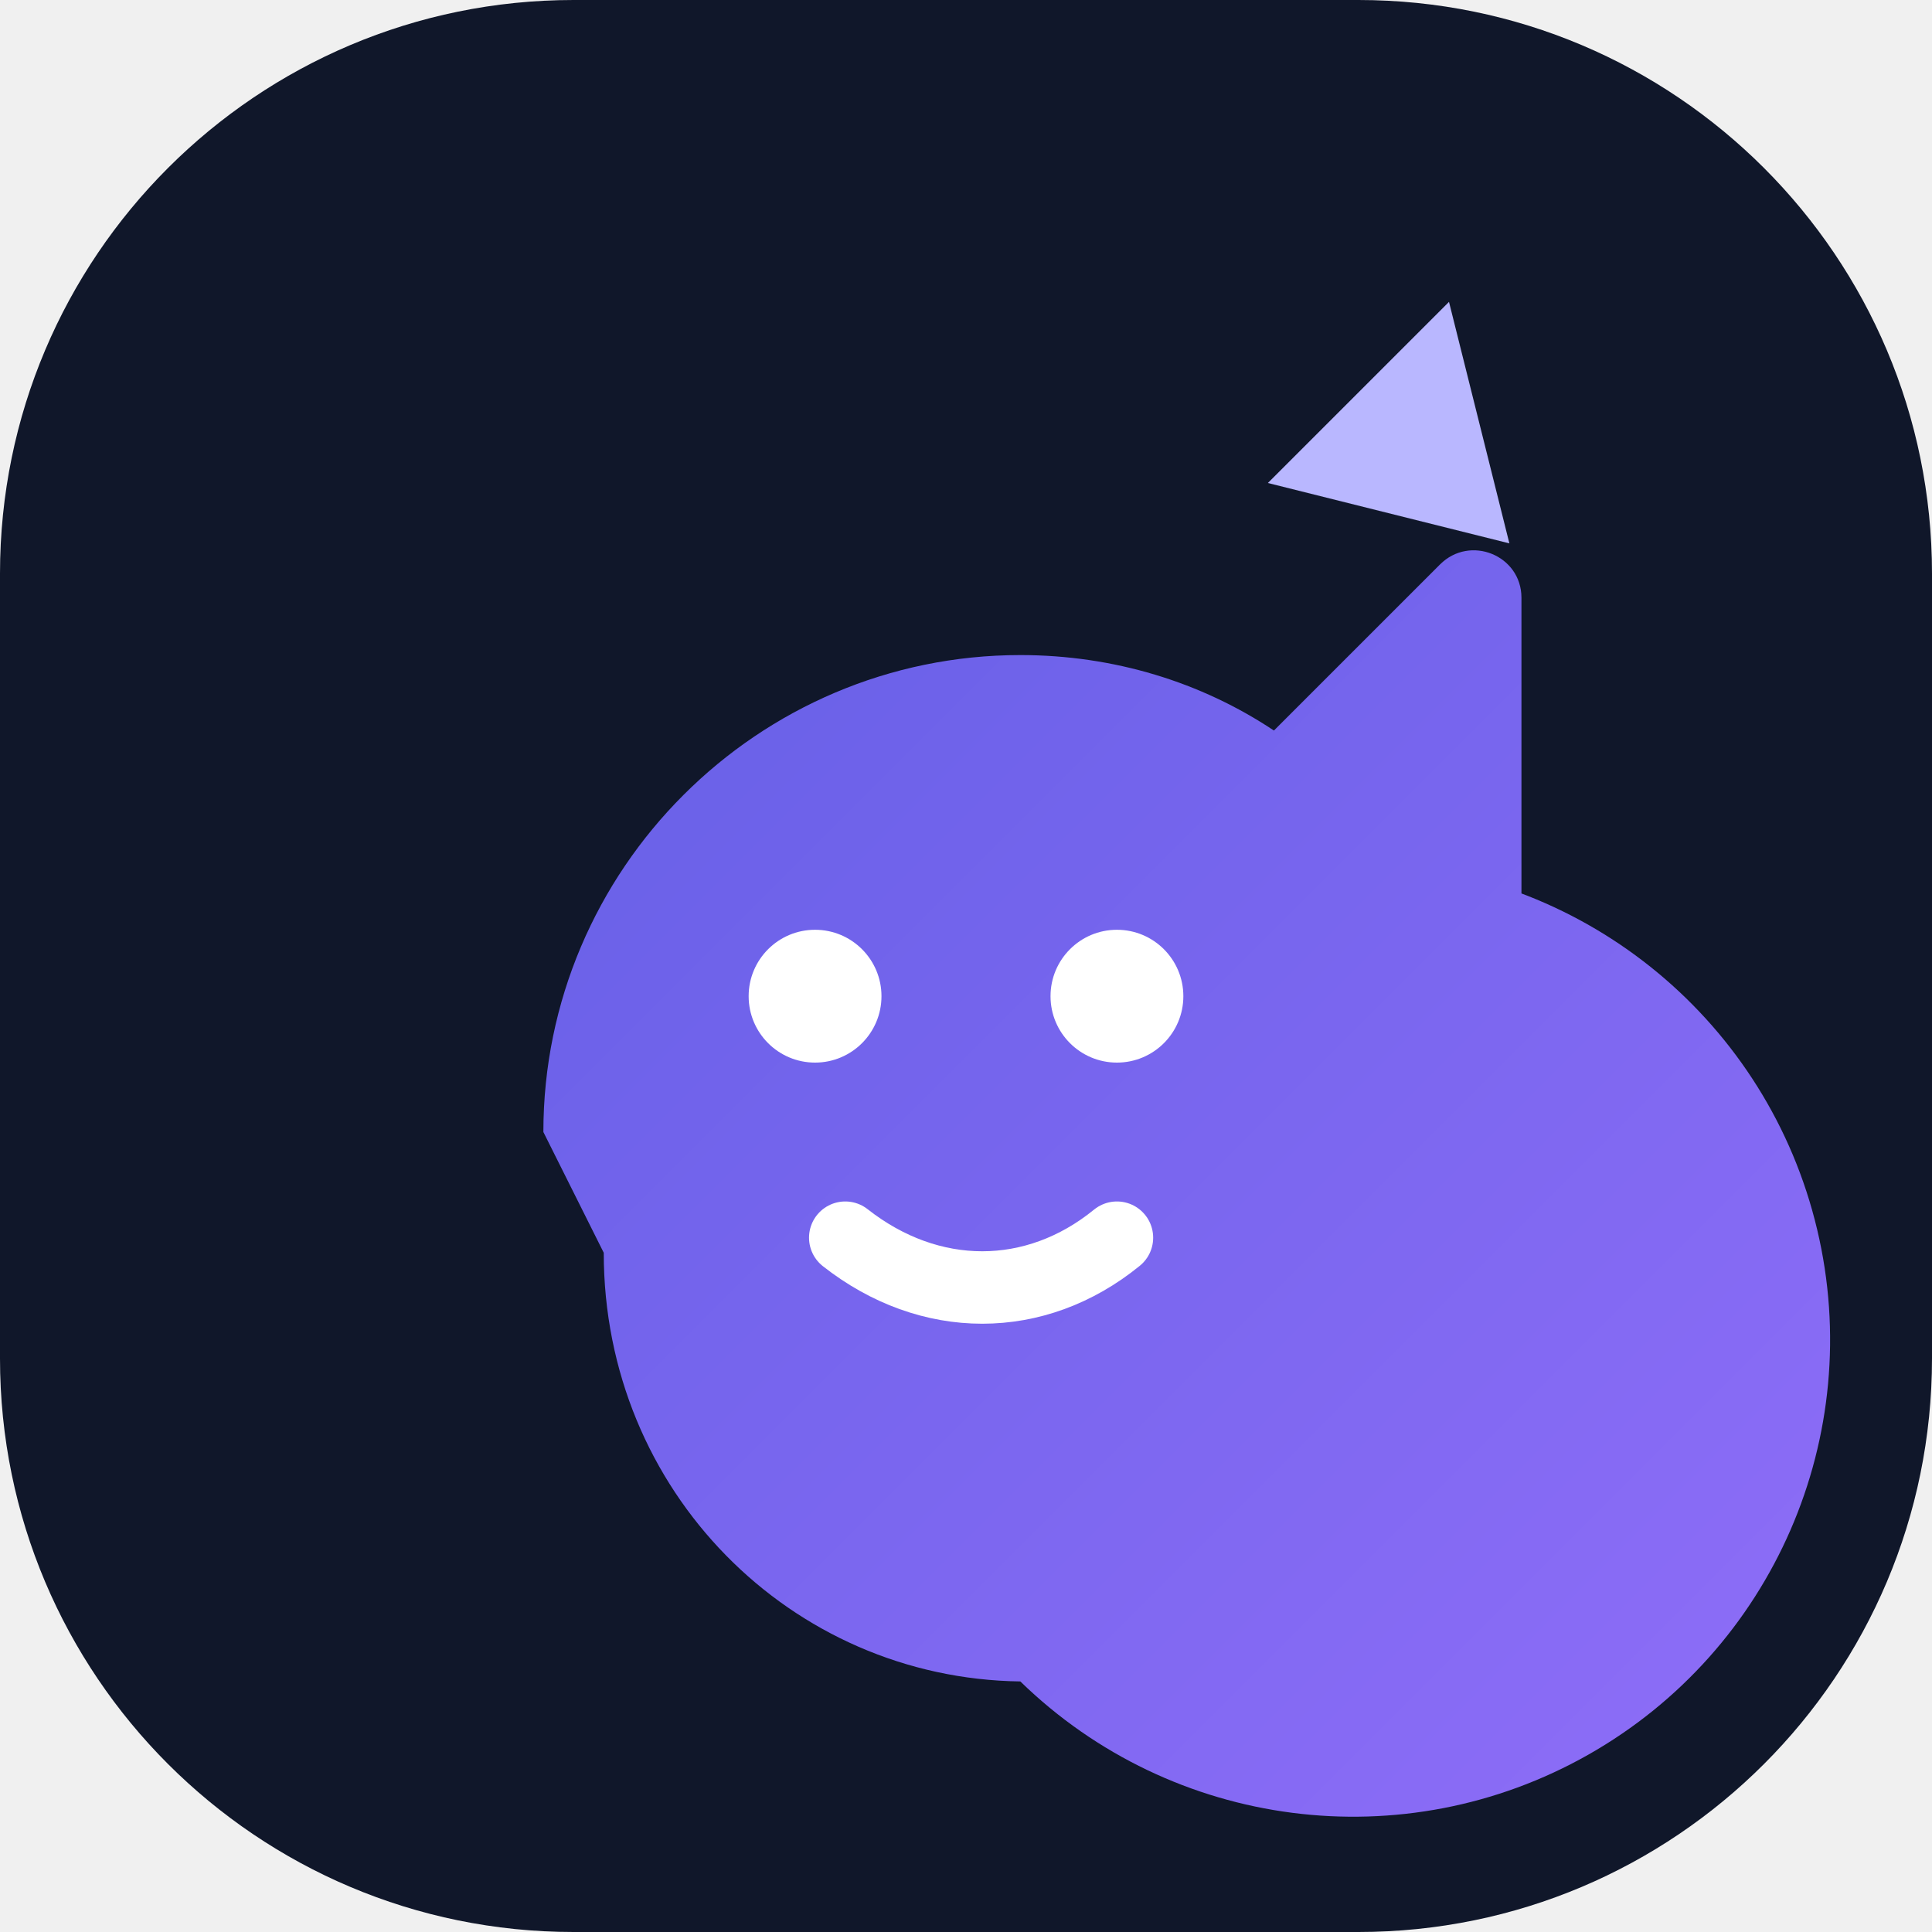
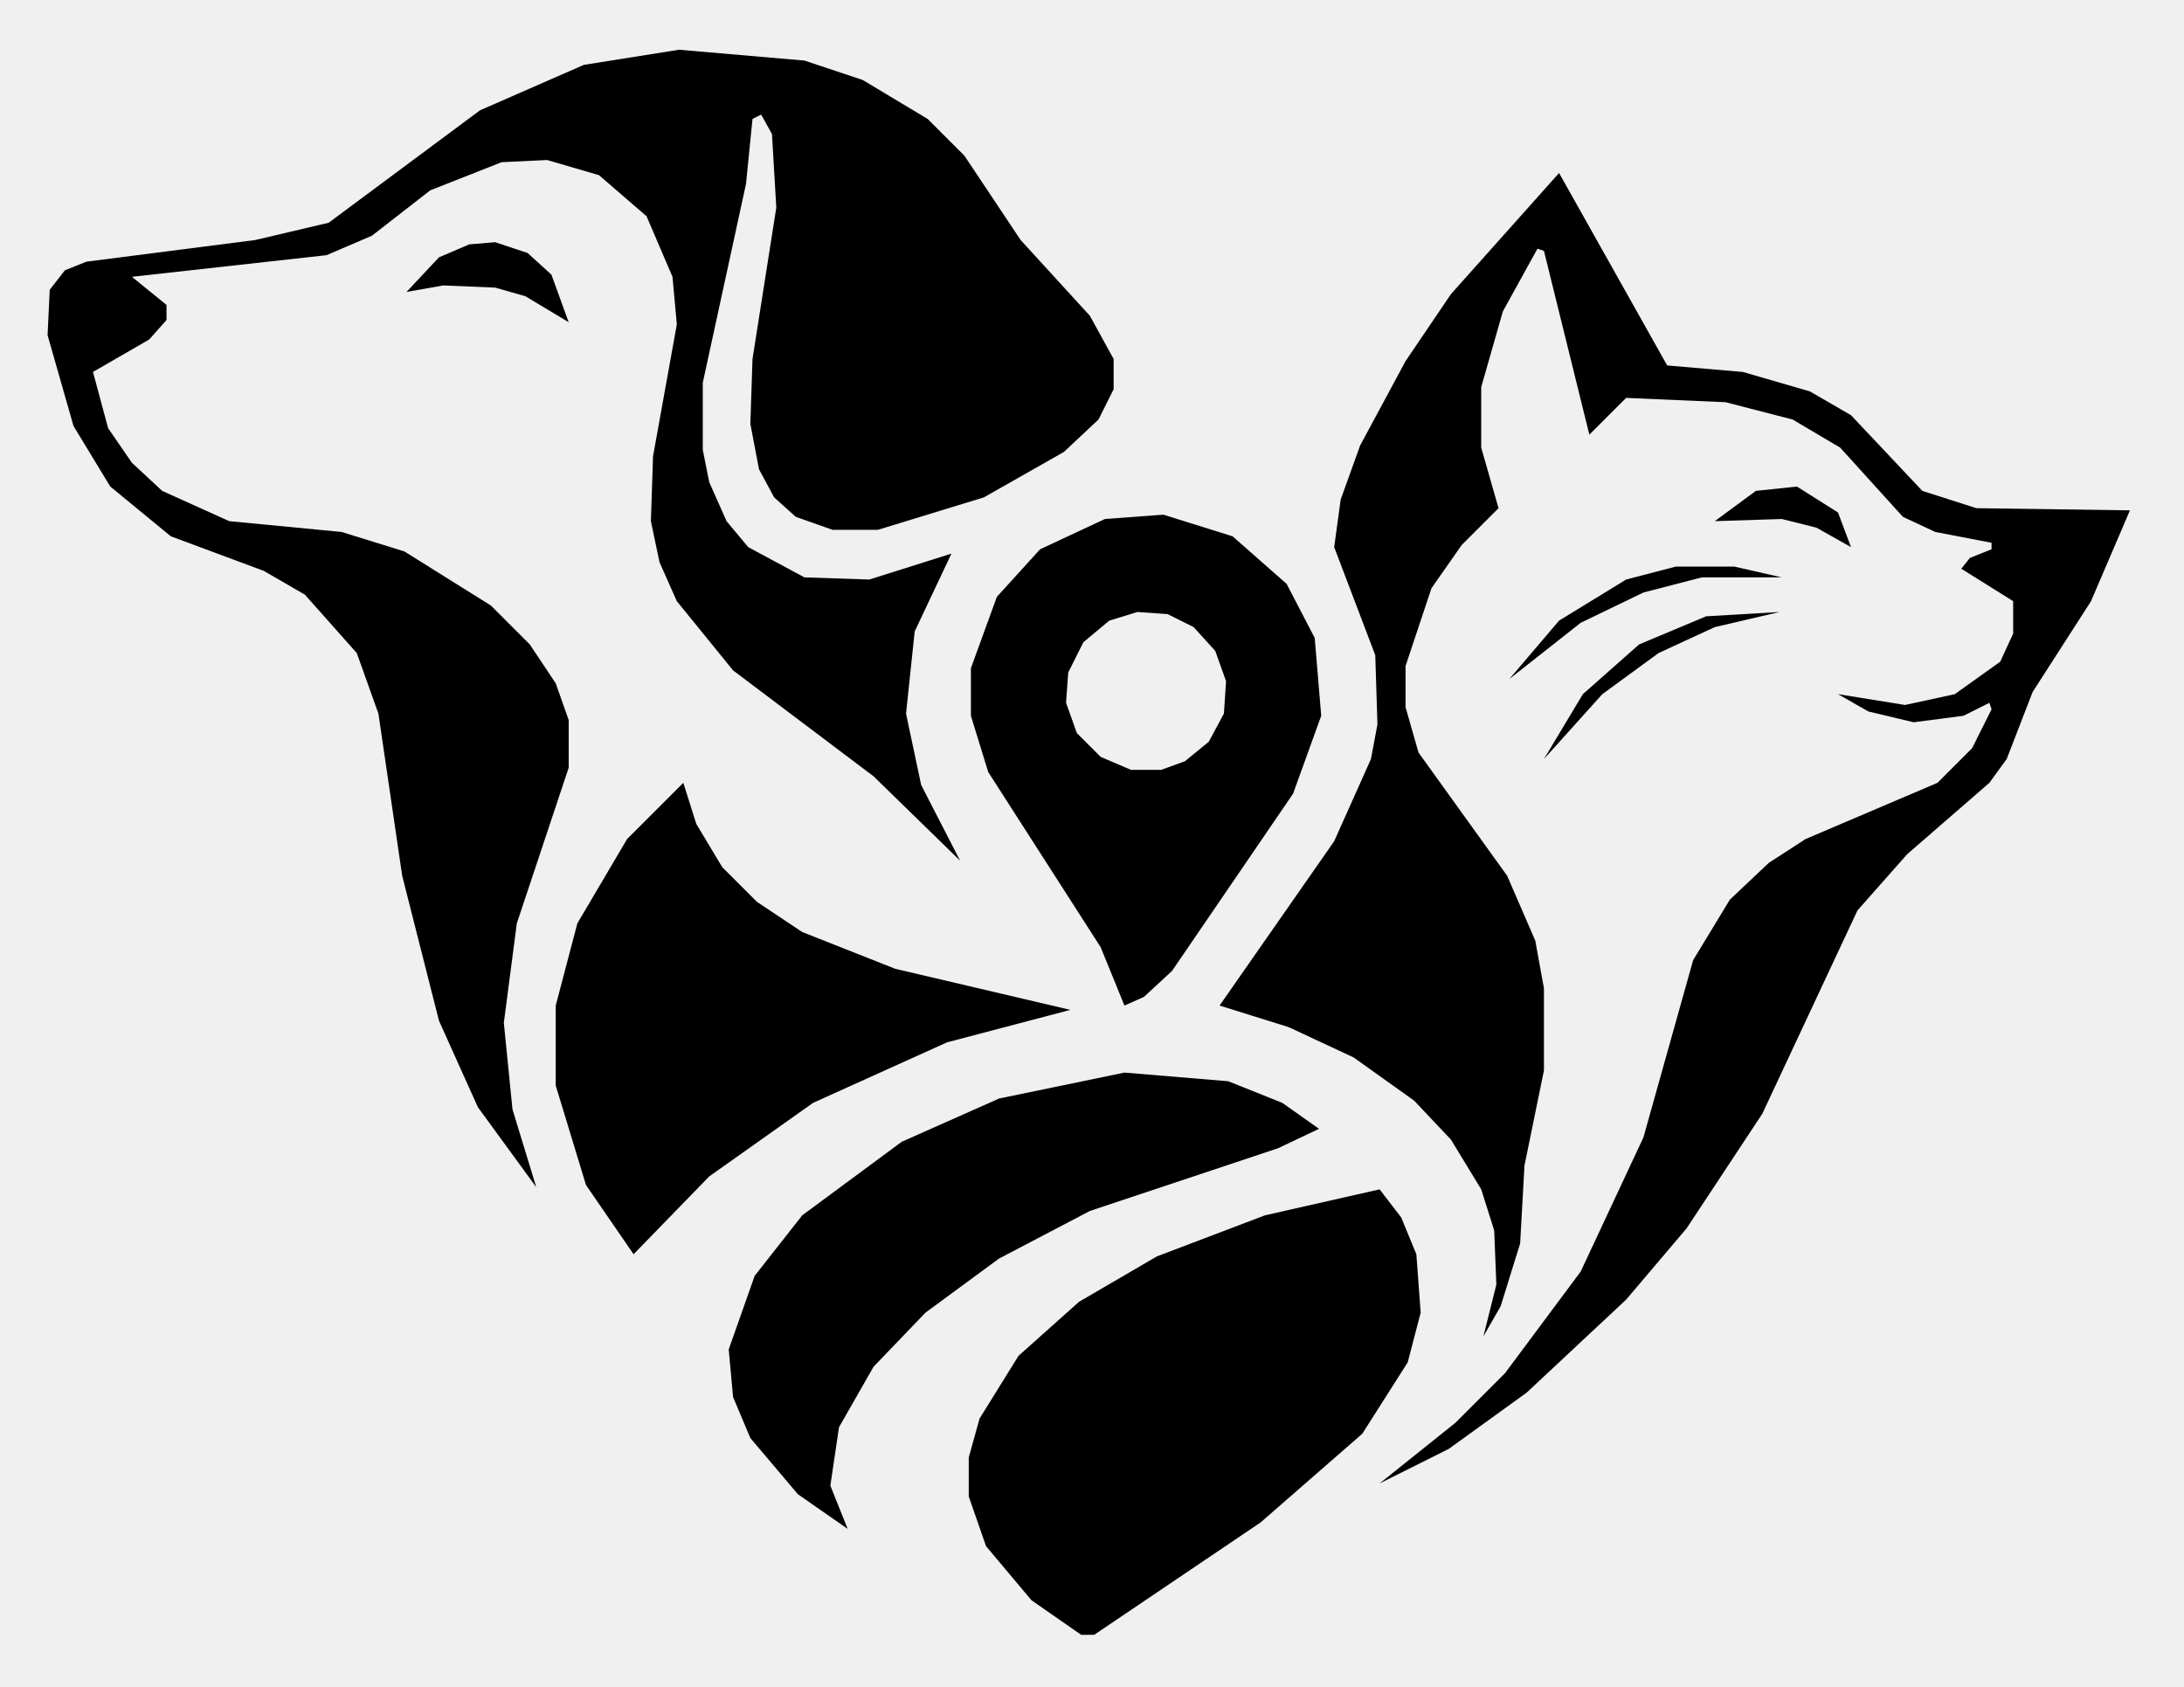
- <svg xmlns="http://www.w3.org/2000/svg" viewBox="0 0 64 64" fill="none">
-   <defs>
-     <linearGradient id="g" x1="8" y1="8" x2="56" y2="56" gradientUnits="userSpaceOnUse">
-       <stop stop-color="#5B5CE2" />
-       <stop offset="1" stop-color="#8B6CF6" />
-     </linearGradient>
-   </defs>
-   <rect width="64" height="64" rx="19" fill="#10172A" />
-   <path d="M18 37.5c0-8.7 7.1-15.8 15.8-15.8 3.1 0 6 .9 8.4 2.5l5.5-5.5c1-1 2.7-.3 2.7 1.1v9.8c0 1.5-1.7 2.1-2.7 1.1l-2.1-2.1a15.8 15.8 0 1 1-11.8 27.1c-7.6-.1-13.8-6.3-13.8-14.2Z" fill="url(#g)" />
-   <circle cx="27" cy="33" r="2.2" fill="white" />
-   <circle cx="37" cy="33" r="2.2" fill="white" />
-   <path d="M28 41c2.8 2.2 6.3 2.2 9 0" stroke="white" stroke-width="2.4" stroke-linecap="round" />
-   <path d="M42 16l6-6 2 8-8-2Z" fill="#B9B7FF" />
+ <svg xmlns="http://www.w3.org/2000/svg" viewBox="245 135 1010 780" role="img" aria-labelledby="title">
+   <g fill="#000" fill-rule="evenodd">
+     <path d="M883,685 L830,697 L780,716 L744,737 L716,762 L698,791 L693,809 L693,827 L701,850 L722,875 L745,891 L751,891 L828,839 L875,798 L896,765 L902,742 L900,715 L893,698Z" />
+     <path d="M855,657 L838,645 L813,635 L765,631 L707,643 L662,663 L616,697 L594,725 L582,759 L584,781 L592,800 L614,826 L637,842 L629,822 L633,795 L649,767 L673,742 L707,717 L749,695 L836,666Z" />
+     <path d="M740,602 L659,583 L616,566 L595,552 L579,536 L567,516 L561,497 L535,523 L512,562 L502,600 L502,637 L516,683 L538,715 L573,679 L621,645 L683,617Z" />
+     <path d="M1068,418 L1034,420 L1003,433 L977,456 L959,486 L986,456 L1012,437 L1038,425Z" />
+     <path d="M1069,402 L1047,397 L1020,397 L997,403 L966,422 L943,449 L976,423 L1005,409 L1032,402Z" />
+     <path d="M783,373 L756,375 L726,389 L706,411 L694,444 L694,466 L702,492 L754,573 L765,600 L774,596 L787,584 L843,502 L856,466 L853,430 L840,405 L815,383Z M771,418 L785,419 L797,425 L807,436 L812,450 L811,465 L804,478 L793,487 L782,491 L768,491 L754,485 L743,474 L738,460 L739,446 L746,432 L758,422Z" />
+     <path d="M1038,376 L1069,375 L1085,379 L1101,388 L1095,372 L1076,360 L1057,362Z" />
+     <path d="M433,270 L450,267 L474,268 L488,272 L508,284 L500,262 L489,252 L474,247 L462,248 L448,254Z" />
+     <path d="M966,215 L916,271 L895,302 L874,341 L865,366 L862,388 L881,438 L882,470 L879,486 L862,524 L809,600 L841,610 L871,624 L899,644 L916,662 L930,685 L936,704 L937,729 L931,753 L939,739 L948,710 L950,674 L959,630 L959,592 L955,570 L942,540 L901,483 L895,462 L895,443 L907,407 L921,387 L938,370 L930,342 L930,314 L940,279 L956,250 L959,251 L980,336 L997,319 L1043,321 L1074,329 L1096,342 L1125,374 L1140,381 L1166,386 L1166,389 L1156,393 L1152,398 L1176,413 L1176,428 L1170,441 L1149,456 L1126,461 L1095,456 L1109,464 L1130,469 L1153,466 L1165,460 L1166,463 L1157,481 L1141,497 L1080,523 L1063,534 L1045,551 L1028,579 L1005,661 L976,723 L941,770 L918,793 L883,821 L915,805 L951,779 L997,736 L1025,703 L1060,650 L1104,556 L1127,530 L1165,497 L1173,486 L1185,455 L1212,413 L1230,371 L1159,370 L1134,362 L1101,327 L1082,316 L1051,307 L1016,304Z" />
+     <path d="M617,163 L559,158 L515,165 L467,186 L397,238 L363,246 L285,256 L275,260 L268,269 L267,290 L279,332 L296,360 L324,383 L367,399 L386,410 L410,437 L420,465 L431,540 L448,607 L466,647 L493,684 L482,648 L478,608 L484,562 L508,490 L508,468 L502,451 L490,433 L472,415 L432,390 L403,381 L351,376 L320,362 L306,349 L295,333 L288,307 L314,292 L322,283 L322,276 L306,263 L396,253 L417,244 L444,223 L477,210 L498,209 L522,216 L544,235 L556,263 L558,285 L547,346 L546,376 L550,395 L558,413 L584,445 L649,494 L689,533 L671,498 L664,465 L668,427 L685,391 L647,403 L617,402 L591,388 L581,376 L573,358 L570,343 L570,312 L590,220 L593,190 L597,188 L602,197 L604,231 L593,301 L592,331 L596,352 L603,365 L613,374 L630,380 L651,380 L700,365 L737,344 L753,329 L760,315 L760,301 L749,281 L717,246 L691,207 L674,190 L644,172Z" />
+   </g>
</svg>
